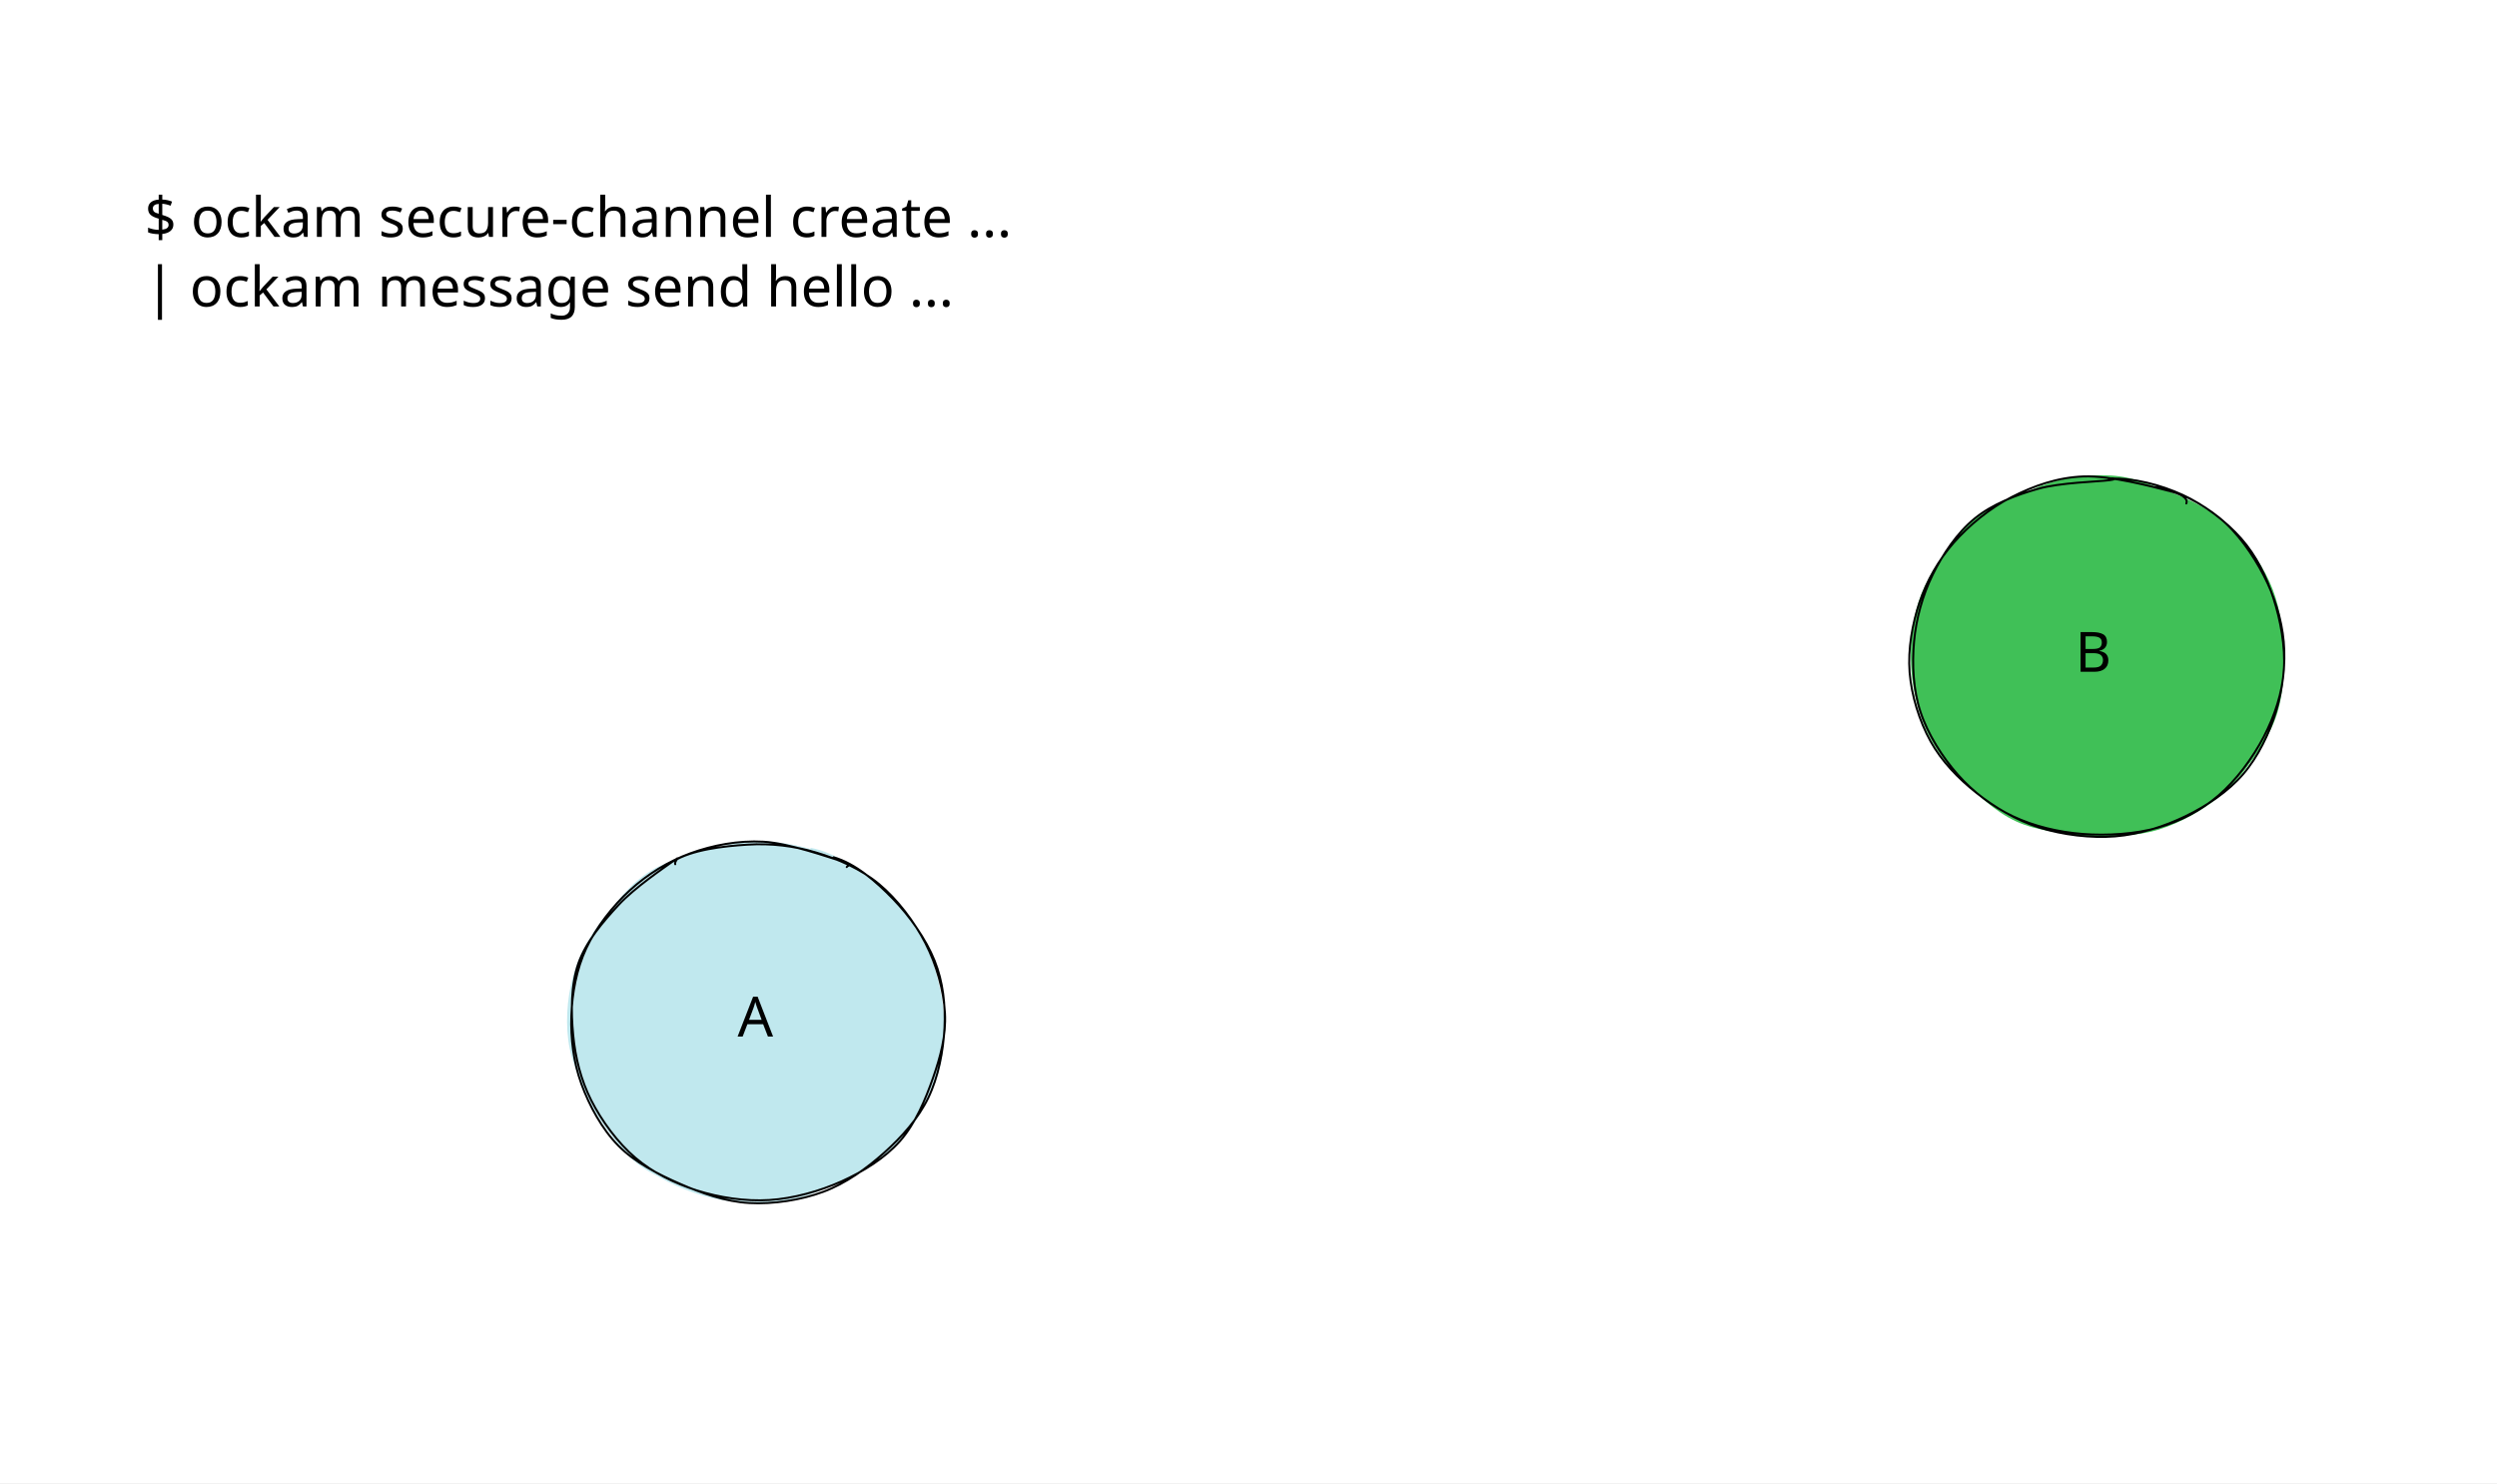
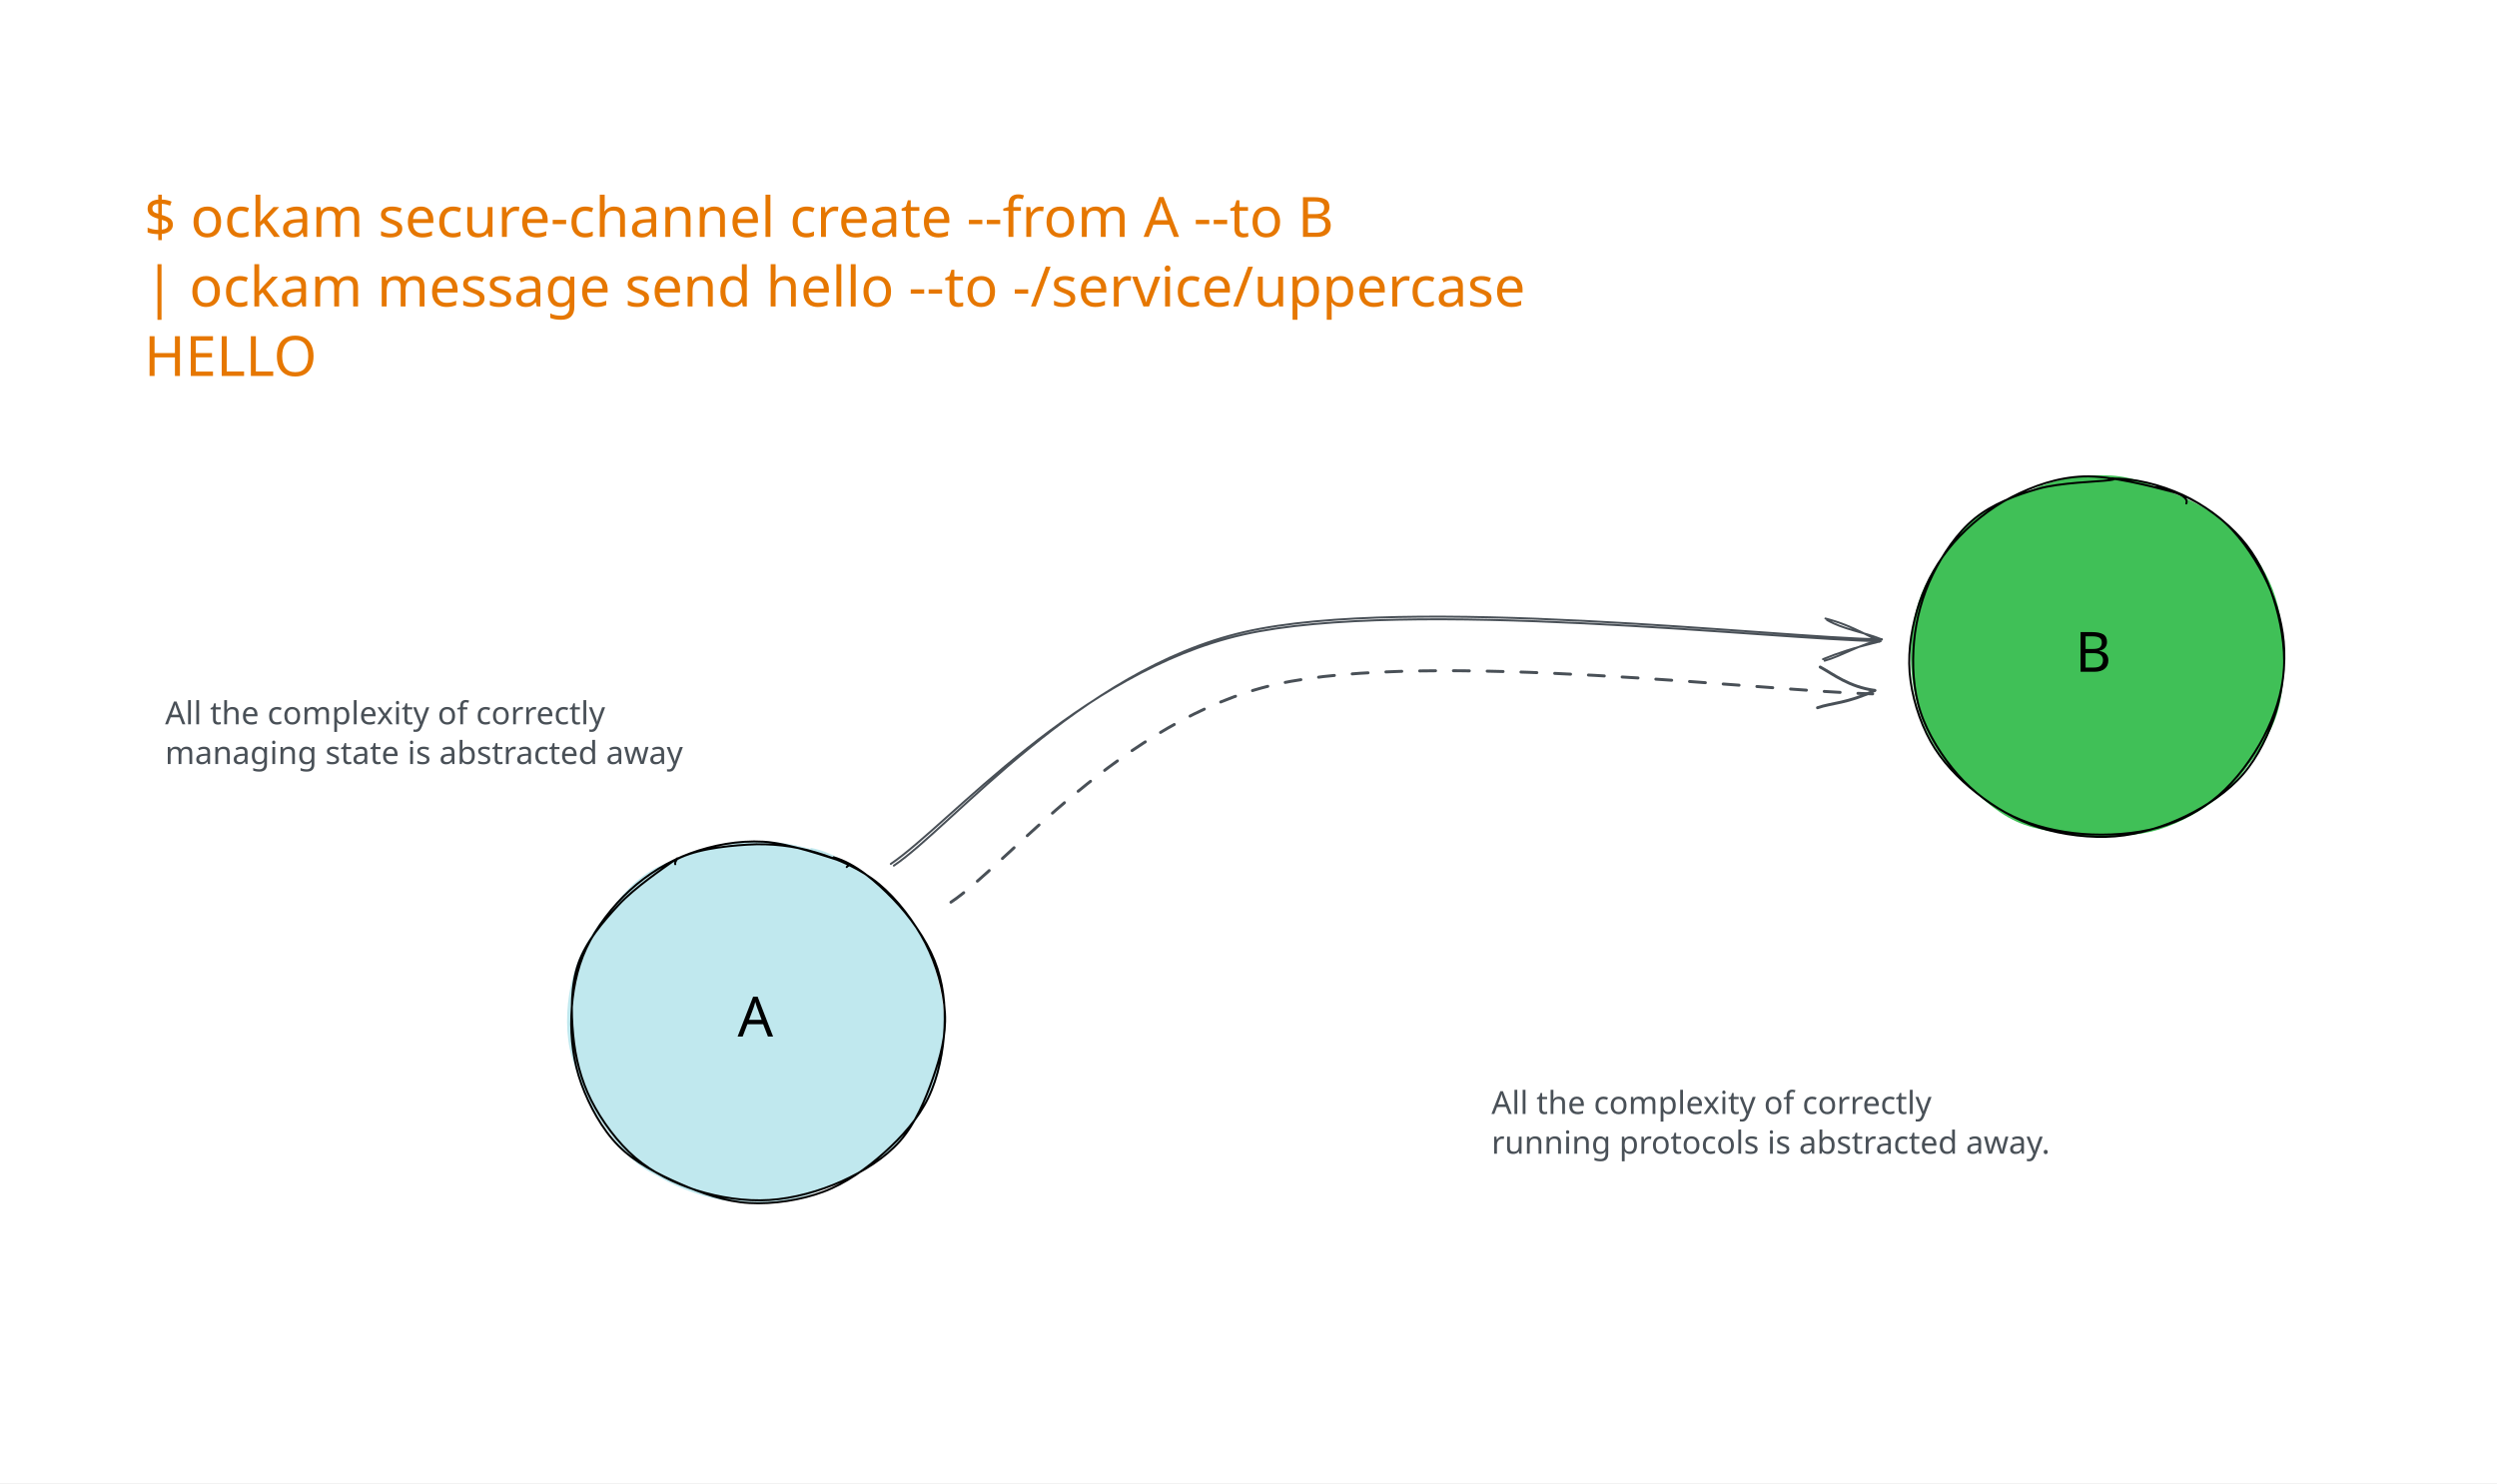
<svg xmlns="http://www.w3.org/2000/svg" version="1.1" viewBox="0 0 1257.012 746.746" width="1257.012" height="746.746">
  
-   eyJ2ZXJzaW9uIjoiMSIsImVuY29kaW5nIjoiYnN0cmluZyIsImNvbXByZXNzZWQiOnRydWUsImVuY29kZWQiOiJ4nM2XbXPaOFx1MDAxMMff91N46L1sXFw9S847kj5cXK7TTNokTS53N1x1MDAxZGFcdTAwMGJcdTAwMTA4lmObXHUwMDEwkst3v7XJYXCA4dpcZlx1MDAwNzMw411Ju179/tLy8MrzWsUkNa19r2XuQlx1MDAxZNso0+PWm9J+a7Lculx1MDAwNFxcpHrO3ShcdTAwMGKrkf2iSPP9t291mvo9W3ScXHUwMDFi+qG7nk4zsbk2SZHDwD/g2fNcdTAwMWWq37lAmVx0XHUwMDBinfRiU02oXFx1rIBcdTAwMDVN67FLqrhcXKqAKyHwbIDN30G4wkTg7eo4N7WnNLW+ZVx1MDAxZu/bY1x1MDAxYmTZr3n0u7Tf97S8rKN2bVx1MDAxY59cdTAwMTaTePpSOuyPsrmc8lwic0NzYaOiXHUwMDBmftywz+blXHUwMDBlilbPytyo109Mni/McalcdTAwMGVtMSltXGLNrNNcIux7teVcdTAwMGWeXHUwMDE4Jj7FhM+M5TSCkK+ExEryRlwihy52WZlIkekkT3VcdTAwMDbFr9Pp6HDYg5ySaP248b+vSaj0XHUwMDExxouR+sb2+lx1MDAwNbglXHUwMDExvmRcdTAwMDJcdTAwMDV0Plx1MDAwZlNtXHUwMDAwXHUwMDBlOMVMXHUwMDA0WM48ZeT0KKpY+Gu+REn0VKJkXHUwMDE0x3WypeP9XHUwMDFjP/WcUVx1MDAxYenpPmOhXHUwMDEwZ4xcdTAwMTElgrpwsU2GzeViXHUwMDE3XHUwMDBlazQq6+Ob5UiaOLZpvlx1MDAxNEiFVvFIXHUwMDE5YVxuqrE5j1x1MDAwNvd48PVSuvvuoD04soPxqE1X8Njg6v+iXHUwMDExU8F8rFx1MDAwMsafMcko9jHGlKh5T4PK16j6rCXyNUMh4nJcdI1K+YIpRpexiFx1MDAxNYRvXHUwMDA2n6LIXHRcbuCwUHhcdTAwMWIkXHUwMDEyjFx1MDAxOFx1MDAxM1sgkSCxXG5FTFx1MDAxOVJSXCJEN2aRfvzWvWx/iDvHmovO6FbfnE/udptFoVx1MDAwMp9ITlx1MDAwMyRcdTAwMWEoXG7MfIVhN8SaXHUwMDAzciNcdTAwMTQx17rTZezlYFx1MDAwNFx1MDAxN2NcXFx1MDAxMLGVc5FcdTAwMDbw5S9FY2HuiqUoXG66XG5Fglx1MDAxNJWCwj2wMYqTL+j4S/JpcH/RXHUwMDEzXHUwMDE3N/jsXHUwMDFjXHUwMDFmvtvb+Wtaclx1MDAxZlx1MDAxM1x1MDAxMTw/XHUwMDE3iVx1MDAwMlx1MDAwZmui8lx1MDAwMzCuvalZwJbcz6hJXHUwMDFmZYoyKlx1MDAxNN9cdTAwMGV8IFx1MDAxMvpcdTAwMWbgq/fYJcWpva9cdTAwMDBSXHUwMDBi1lx1MDAwZvraxpOFbaqohPr84sFi+trLTVxiSOyFfZ0kJvbCzEBanu/7fybTXHUwMDE5fz9ccryG99M9XHUwMDAzXHUwMDEzksjrw1HrylHze5BcdTAwMWJIusxCoIVw7dj2SvBbsekuKqKw0DbP3IVLa29cYulrWC47ipplcJnt2UTHZy/8Kj+mZryyx8FcZuihXHUwMDFj843F7K5unPj+2Vx1MDAxZIqr808nJ92TztHx2a6LWUrqXHUwMDBiilx1MDAxNF9obKubRUnoeFx1MDAxNfrpm2WtmFx0eq5l+uwmIaXCJFXbabCRQFx1MDAwNG9Ny+2lKpw7WbehwvbL64dLXG5tmVCbN2bJ0W/Du253MMk+X12+L25YOjC3uy4gaHGEXHUwMDFmPPtrWE7miPko4Fx1MDAxMtGf/JuwXkFkXHUwMDEzXHUwMDA1QYvGXHUwMDE5KIhcdTAwMDTbkZCUW7xcdTAwMGVcdTAwMGZ2QUJcdTAwMDdPXHUwMDEygt+qMi2dpqdcdTAwMDXUXHUwMDA1nFNBQcVt9PRy9VKtW2vGXHUwMDA3S1x1MDAxYfJu9SlXrWRZ8m/Kwj88vnr8XHUwMDA3uqTAuiJ9
+   eyJ2ZXJzaW9uIjoiMSIsImVuY29kaW5nIjoiYnN0cmluZyIsImNvbXByZXNzZWQiOnRydWUsImVuY29kZWQiOiJ4nN1a23bTOFx1MDAxNH3nK7zCPFx1MDAxMqP7hbeUSylcdTAwMDNcdTAwMWRcdTAwMThaWjqwWKqjJG5cdTAwMWTbtZ2mgem/z7FcdTAwMWLiS9I0bTNcdTAwMTDwQ2pLlnSkc/bR3nK/PXCcVjaJbeuJ07JcdTAwMTeeXHT8bmLGrUd5+blNUj9cbqGKXHUwMDE0z2k0SrzizUGWxemTx49NXHUwMDFju30/O46iU9eLhlfNbGCHNsxSePFcdTAwMWZ4dpxvxW9loMR6mVx0+4EtXHUwMDFhXHUwMDE0VeVYmpNm6W5cdTAwMTRcdTAwMTbjYqqZllhhPXvDT5/BeJntQnXPXHUwMDA0qS1r8qLWh2T7a2fs6yR5mXY/Sv9L28jDctieXHUwMDFmXHUwMDA077NJcDUr41xyRknFqDRLolN74HezQT56o3zWLo1g1cpWSTTqXHUwMDBmQpumtTZRbDw/m+RlXGLNSq9W4YlTllxcwFx1MDAxM8PEpZjwWWHejCDkKlx1MDAwMbOXvGHI0yiIktyQLDFhXHUwMDFhm1x1MDAwNFa/NOfYeKd9sCnsLn9v/H2ahEpcdTAwMTdhXFxcdTAwMWZpYP3+IINqSYQrmUCaVu2whVx1MDAwM7DmXHUwMDE0M6GxnNXkI8c73VwiXHUwMDE4PleXKOxOlyhcdTAwMWNcdTAwMDVBaWxe8bxcdTAwMTJAZZtR3DVXfsZCIc6YQkJoNatcdTAwMGb88LTZXVx1MDAxMHmnZWhcdTAwMTSll49cdTAwMTbHpFxyXHUwMDAyP05cdTAwMTdGpJLXXHUwMDA1JKWCY62ZXFw5XHUwMDFlLe5z/fehjL72TjonO/7JeNSh18RjI65+VjRiKpiLlWZ8LiZcdTAwMTnFLsaYXHUwMDEyVa1pROVDVFxcSyPyIUNcdTAwMWXickE0KuVcbqZcdTAwMThdXHUwMDE0i5BcdNy5wa9CkVx1MDAxM6Sl0lxury1cdTAwMTKnXHUwMDE1ZehUvDrovYi+XHUwMDFjXHUwMDFjh0aPz+O9XHUwMDAwsX3vLJxNplx1MDAxNmcmSaJxa1Zz+WhZv0P6ipHt3f3eefqy/+ps8ubF+d7hav1O75bgR1x1MDAwM1ol+Vx1MDAwMfghmF5cdTAwMDcgXHUwMDAyhnBJMMIrI4huf+hcdTAwMWR2Xlx1MDAwNMe7hovj0bk5259cXGw2goTSLpGcaiRcdTAwMWFcdTAwMDBcdTAwMTKYuVxuw1wiiCVpfSVcdTAwMDBhbsxxj7H1QVxiqlx1MDAxOOOCiPVl899cdTAwMTBDXG5XlvWeXHUwMDE4yuxFtlxiQFSh61x1MDAwMKRcdKJcdTAwMTg23NVcdTAwMTnR5Fx1MDAxZNp9XHUwMDE3/nny9aAvXHUwMDBlzvDePn76rL3xjEhcdTAwMDJOVJP+XHUwMDE0tEhxXHUwMDE3OEcjvptcYrJCylx1MDAxYlx1MDAxMLSUXHUwMDE0KcRcdTAwMTZgXHUwMDA3zWGGMkVcdTAwMTlcdTAwMTWKr1xyMtdcdTAwMDdcdTAwMWZHUitNb1x1MDAxMXylk6Mwe+9/LTKwqpW+MEM/mNT8VEQlLNBcdTAwMWZcdTAwMGV0ZoZOaj2IibY3MGFoXHUwMDAzx0ssmOW0270kXHUwMDFhOlx1MDAxZLjJXCJn61N41frfaaMhzNX0LTRcdTAwMGW7zlx1MDAwMDaL6OrF9uPUJue+Z1x1MDAxZo/i2CaeSe2n8OXz16//qjortTC5XCLcec2sTuD3c4C0XHUwMDAy26sjJ/NBy8yqsyguaz2YpoHukp1uc7mixO/7oVx09n7SlO+UXHUwMDFklmyvnGlBJJWr767R0VkkvryJnoqj/T/fvu29Pd7Z3dv07CAldVx1MDAwNUWK10RJsb8qXHRqXHUwMDA10Hvf/XVpdiBoPjnQudxAXHUwMDE4o1pStZni6H65obNcdTAwMTCt5MeitbN2/GDEtKLAg1bfXsOdV6dcdTAwMTe93skkeXN0+Dw7Y/GJPd90XHUwMDAwXHUwMDAx0Vx1MDAxM66ek/V5Y46YizSXiN5T4i1HXHUwMDEwWVx1MDAwNUFAVDlcdTAwMDNcdTAwMDRcdTAwMTH9XHUwMDFiQmhrXHUwMDEzILS1XHUwMDFjQldcdTAwMDR5XHUwMDExhui1XGaVXCLBKSGrb0HLhcCGXCJIceIyxIhcdTAwMTZNglxuXHUwMDAyyqVCY1ZcdTAwMTN/TVx1MDAwMDHNa+dcdTAwMWa3XHUwMDA1XHUwMDEwtHeFrp/QlERcdTAwMTVcdTAwMGJXLdZ4hX6h6lZcdTAwMWGvXHUwMDE0Wd9cdTAwMDODTEsu71x1MDAwNDQtedW0W1x1MDAwMC3NTJJt+WHXXHUwMDBm+3XDpofQOytcdTAwMWNcdTAwMTlcdTAwMTTQ9Ea5lW3kUoS5xECZXHUwMDEwkkRRzCuv9U2cW01cXCBVXG7BwklwNrh1bvbA+G62avlRYMUq5FwiKVx1MDAxMCdEazBKSi3VvFHCZVx1MDAxOHxMKNFcdTAwMTRjzOZsXG5Mmj2NhkM/g8V/XHUwMDFi+WHWXFzkYjU7OcRcdTAwMDfWzKVcbphTta6ZXHUwMDBi4rzHusgv75xcdTAwMTItxcPs/vOjhW/D0rpcXOmapsuvdlx1MDAxOck3dbFcdTAwMDBcdTAwMTDTXHUwMDFliKtcdHiu1seD6t/bXHUwMDEyXGIseLO0PN+SJOeloqRcdTAwMTg3pb/xh4N3XHUwMDFmgldcdTAwMDfbXfaxc0TsUVx1MDAxZu3vb3r6Y6DCXHUwMDE5XHUwMDE2gJ3mXHRcdTAwMTdn2OWUkuX84b7pjygxn/ZYaeM03Vx0xlx0ZZj/XGJ5XHUwMDBl0ktKVObVu/FcdTAwMDcsaqXLKHhcdTAwMTA42cA6XjSMXHUwMDAze1x1MDAwMZ5zolx1MDAxZTwl+de2YPIpXHUwMDFjmtDAZt93XHUwMDAw56Be/dQxx+BcdTAwMDfjgdWOXHUwMDE5m8lCXHUwMDAyQlltpP+dw99/XHUwMDE2d1x1MDAxM1x1MDAwMVx1MDAxNYrfwDCTqjhr4StDuKv5WXfvpVx1MDAxZCb2XHUwMDAyjdvbb+zW3sdNhzDGnLp4oYqWXHUwMDE0VDSZ++i3blxma71cbobBXHUwMDEw0PNcdTAwMTj9XHUwMDEwXHUwMDE5rSXMXHUwMDE5b1x1MDAwZYaTUVx1MDAxOObBXHUwMDFmJ1FcdTAwMTZ5UZAuXHUwMDAwgPtL4Hi1mdxNjVx1MDAwMKG9fkOGvUhRilb/ZLv8XHUwMDAzwnrQ3DXpwK5XkCigjVx1MDAwNDfOxVx1MDAwYkHCmMuEkHrpmdi9XHUwMDA1icj5V0P1VI7OlTt3Kjc9JsOIXHUwMDAyqWboNpv0miVcdM+VXHUwMDFj31xiSZJ7kUisNdf5XHUwMDA3OYHLo5JcdTAwMTn5J8hVlICjXHUwMDE1VVxmgVx1MDAwMphn/+tVJKCTQPErhDhcdTAwMTeKXHUwMDEwqiv/8lG1XG5LIWE7gVhcdTAwMTSUMvFra1x1MDAxMlxi6OZ3pvxqV2L5RlGyXHUwMDAwXHUwMDE00z6oKyXN+75OlDyY9toycfw+5z4zR1x1MDAwMj787nSvKZende7b8daCL8W94spTa+GIPIHZXHUwMDAyQ5dcdTAwMGYu/1x1MDAwM0JhizEifQ==
  <defs>
    <style class="style-fonts">
      @font-face {
        font-family: "Virgil";
        src: url("https://unpkg.com/@excalidraw/excalidraw@0.14.2/dist/excalidraw-assets/Virgil.woff2");
      }
      @font-face {
        font-family: "Cascadia";
        src: url("https://unpkg.com/@excalidraw/excalidraw@0.14.2/dist/excalidraw-assets/Cascadia.woff2");
      }
    </style>
  </defs>
  <rect x="0" y="0" width="1257.012" height="746.746" fill="#ffffff" />
  <g stroke-linecap="round" transform="translate(10 10) rotate(0 618.5059 363.373)">
    <path d="M-0.01 -0.51 C423.74 2.5, 847.19 3.25, 1236.73 0.4 M-0.37 -0.28 C417.07 -4.74, 834.46 -4.89, 1236.85 0.05 M1237.29 0.75 C1238.83 150.35, 1238.73 300.6, 1236.67 726.83 M1236.61 -0.3 C1235.92 145.37, 1236.19 290.66, 1236.93 726.93 M1237.23 727.3 C802.27 730.64, 368.6 731.45, -0.01 727.29 M1237.26 726.36 C885.45 722.97, 533.28 722.86, -0.32 726.72 M0.4 726.97 C-0.47 448.84, -0.67 169.59, 0.68 0.59 M-0.11 726.78 C1.27 558.87, 0.53 391.4, 0.2 0.29" stroke="transparent" stroke-width="1" fill="none" />
  </g>
  <g stroke-linecap="round" transform="translate(961.877 240.2441) rotate(0 94.32422 90.56641)">
    <path d="M90.86 -0.34 C102.19 -2.18, 114.89 1.93, 126.2 5.85 C137.52 9.77, 149.7 15.4, 158.75 23.17 C167.81 30.95, 175.72 42.07, 180.54 52.51 C185.35 62.95, 187.14 74.33, 187.65 85.81 C188.17 97.29, 187.66 110.3, 183.63 121.4 C179.59 132.5, 171.68 143.93, 163.46 152.42 C155.24 160.9, 145.07 167.52, 134.32 172.31 C123.58 177.1, 111.05 180.74, 98.99 181.16 C86.93 181.59, 73.37 178.9, 61.96 174.86 C50.54 170.82, 39.38 164.56, 30.48 156.92 C21.59 149.28, 13.64 139.47, 8.58 129.03 C3.52 118.59, 0.69 105.93, 0.13 94.28 C-0.42 82.64, 0.95 70.14, 5.23 59.16 C9.52 48.18, 17.59 36.78, 25.83 28.4 C34.07 20.02, 41.56 13.43, 54.69 8.85 C67.81 4.28, 93.7 1.44, 104.58 0.94 C115.47 0.45, 120.17 4.37, 120.01 5.87 M63.56 5.41 C74.34 0.3, 89.19 -1.56, 100.98 -0.82 C112.77 -0.09, 123.67 4.54, 134.31 9.82 C144.95 15.1, 156.82 22.43, 164.83 30.85 C172.83 39.28, 178.49 49.63, 182.32 60.38 C186.15 71.13, 188.46 83.66, 187.81 95.34 C187.16 107.03, 183.47 119.89, 178.43 130.49 C173.38 141.1, 166.44 151.17, 157.54 158.98 C148.63 166.8, 136.32 173.86, 125.01 177.39 C113.7 180.92, 101.66 180.85, 89.68 180.18 C77.71 179.5, 63.95 178.32, 53.13 173.35 C42.32 168.38, 32.71 159.23, 24.79 150.35 C16.86 141.48, 9.67 130.95, 5.6 120.11 C1.53 109.27, -0.49 96.67, 0.36 85.33 C1.21 73.98, 5.77 62.5, 10.72 52.03 C15.67 41.56, 21.15 30.38, 30.07 22.53 C38.99 14.67, 58.56 7.52, 64.25 4.88 C69.94 2.25, 63.86 5.31, 64.21 6.72" stroke="none" stroke-width="0" fill="#40c057" />
    <path d="M122.87 4.98 C134.35 6.7, 146.28 13.06, 155.41 20.48 C164.55 27.9, 172.29 39.14, 177.69 49.52 C183.08 59.91, 186.75 71.37, 187.78 82.79 C188.81 94.21, 187.28 106.92, 183.87 118.04 C180.46 129.17, 174.89 140.8, 167.32 149.57 C159.75 158.33, 149.18 165.41, 138.44 170.63 C127.7 175.85, 115.14 179.9, 102.87 180.87 C90.61 181.84, 76.47 180.1, 64.84 176.45 C53.21 172.8, 42.24 166.21, 33.09 158.96 C23.94 151.72, 15.57 143.09, 9.96 132.97 C4.35 122.85, 0.35 109.94, -0.57 98.27 C-1.48 86.59, 0.77 73.78, 4.46 62.92 C8.15 52.06, 13.85 41.93, 21.57 33.11 C29.3 24.29, 39.91 15.58, 50.82 10 C61.72 4.42, 73.72 0.12, 87.01 -0.37 C100.3 -0.86, 121.93 4.81, 130.55 7.08 C139.17 9.35, 139.3 11.93, 138.73 13.24 M100.54 0.79 C112.07 0.26, 125.82 3.85, 136.8 8.87 C147.78 13.9, 158.78 22.26, 166.4 30.93 C174.03 39.59, 178.97 49.84, 182.54 60.86 C186.12 71.88, 188.64 85.39, 187.84 97.04 C187.03 108.68, 183.17 120.2, 177.69 130.74 C172.2 141.28, 163.79 152.64, 154.92 160.26 C146.06 167.88, 135.9 173.22, 124.51 176.45 C113.11 179.67, 98.71 180.57, 86.53 179.62 C74.36 178.67, 61.92 175.71, 51.45 170.73 C40.98 165.76, 31.47 158.51, 23.71 149.76 C15.96 141, 8.6 129.35, 4.93 118.21 C1.25 107.07, 0.65 94.44, 1.67 82.93 C2.69 71.41, 5.99 59.48, 11.06 49.13 C16.14 38.78, 23.3 28.04, 32.13 20.84 C40.96 13.63, 52.71 9.1, 64.03 5.89 C75.35 2.67, 94.1 2.31, 100.04 1.54 C105.99 0.76, 99.88 0.05, 99.71 1.23" stroke="#000000" stroke-width="1" fill="none" />
  </g>
  <g stroke-linecap="round" transform="translate(286.9629 423.9434) rotate(0 94.32422 90.56641)">
    <path d="M76.5 1.63 C87.32 -1.86, 101.17 -0.77, 113.06 1.58 C124.95 3.94, 137.89 9.21, 147.86 15.74 C157.82 22.26, 166.47 31.16, 172.84 40.72 C179.2 50.29, 183.87 61.77, 186.04 73.12 C188.21 84.46, 188.2 97.39, 185.88 108.82 C183.56 120.24, 178.51 132.29, 172.1 141.67 C165.7 151.06, 157.47 158.94, 147.46 165.15 C137.45 171.36, 123.89 176.39, 112.02 178.91 C100.15 181.42, 88.11 182.35, 76.24 180.24 C64.38 178.12, 50.95 172.83, 40.82 166.21 C30.7 159.6, 22.14 150.4, 15.49 140.54 C8.84 130.69, 3.21 118.49, 0.92 107.08 C-1.37 95.67, -0.92 83.37, 1.74 72.08 C4.4 60.8, 10.29 49, 16.88 39.34 C23.46 29.69, 30.83 20.38, 41.23 14.15 C51.63 7.93, 72.66 4.03, 79.27 1.97 C85.88 -0.08, 80.62 0.54, 80.89 1.84 M121.13 2.96 C132.55 4.81, 146 14.09, 155.22 21.67 C164.43 29.24, 171.04 38.46, 176.43 48.39 C181.83 58.32, 186.12 69.83, 187.59 81.25 C189.06 92.67, 188.64 105.57, 185.24 116.9 C181.83 128.23, 175.02 140.43, 167.17 149.25 C159.31 158.06, 148.54 164.45, 138.1 169.79 C127.66 175.13, 116.24 180.12, 104.55 181.3 C92.85 182.48, 79.69 180.06, 67.93 176.84 C56.17 173.63, 43.35 169.26, 33.99 162 C24.64 154.73, 17.6 143.64, 11.78 133.25 C5.97 122.85, 0.61 111.24, -0.9 99.6 C-2.4 87.97, -0.99 74.59, 2.75 63.43 C6.5 52.28, 13.83 41.51, 21.58 32.69 C29.33 23.88, 38.69 15.72, 49.26 10.55 C59.84 5.38, 72.91 2.57, 85.05 1.69 C97.19 0.8, 116.35 4.41, 122.12 5.25 C127.89 6.08, 120.18 5.31, 119.68 6.7" stroke="none" stroke-width="0" fill="#15aabf44" />
    <path d="M132.69 7.67 C143.65 10.76, 153.96 19.81, 162.42 28.48 C170.89 37.15, 179.16 48.83, 183.51 59.67 C187.85 70.51, 189.03 82, 188.5 93.53 C187.97 105.05, 185.4 118.32, 180.34 128.81 C175.28 139.29, 166.92 148.55, 158.13 156.43 C149.33 164.31, 138.9 171.86, 127.58 176.08 C116.26 180.3, 102.27 182.44, 90.21 181.76 C78.14 181.08, 66.19 176.81, 55.22 172.01 C44.24 167.2, 32.6 161.3, 24.35 152.93 C16.1 144.56, 9.64 132.71, 5.7 121.8 C1.75 110.9, 0.25 98.87, 0.66 87.49 C1.08 76.11, 3.25 64.07, 8.18 53.52 C13.1 42.98, 21.47 32.19, 30.22 24.21 C38.96 16.23, 49.45 9.7, 60.65 5.64 C71.85 1.57, 84.64 -0.86, 97.41 -0.16 C110.18 0.54, 130.29 7.72, 137.27 9.85 C144.25 11.97, 140.1 11.11, 139.29 12.61 M51.69 9.85 C61.44 3.83, 77.19 2.09, 89.21 1.33 C101.24 0.56, 112.8 1.97, 123.85 5.26 C134.9 8.56, 146.32 13.49, 155.5 21.12 C164.68 28.74, 173.39 40.17, 178.93 51.01 C184.47 61.84, 188.12 74.81, 188.74 86.12 C189.37 97.43, 186.45 108.11, 182.69 118.84 C178.92 129.58, 173.79 141.87, 166.14 150.53 C158.49 159.18, 147.73 165.84, 136.76 170.8 C125.79 175.75, 112.48 179.48, 100.32 180.24 C88.16 181.01, 75.05 178.95, 63.81 175.4 C52.57 171.85, 41.72 166.49, 32.86 158.94 C24.01 151.38, 15.9 140.37, 10.68 130.05 C5.47 119.73, 2.66 108.52, 1.58 97.03 C0.49 85.53, 0.36 72, 4.19 61.09 C8.01 50.18, 16.58 40.15, 24.55 31.57 C32.51 22.99, 47.22 13.01, 51.96 9.61 C56.7 6.21, 52.21 9.64, 52.97 11.18" stroke="#000000" stroke-width="1" fill="none" />
  </g>
-   <g transform="translate(72.81445 94.2793) rotate(0 247 35)">
-     <text x="0" y="25" font-family="Virgil, Segoe UI Emoji" font-size="28px" fill="#000000" text-anchor="start" style="white-space: pre;" direction="ltr">$ ockam secure-channel create ...</text>
-     <text x="0" y="60" font-family="Virgil, Segoe UI Emoji" font-size="28px" fill="#000000" text-anchor="start" style="white-space: pre;" direction="ltr">      | ockam message send hello ...</text>
+   <g transform="translate(72.57617 94.2793) rotate(0 402 52.5)">
+     <text x="0" y="25" font-family="Virgil, Segoe UI Emoji" font-size="28px" fill="#e67700" text-anchor="start" style="white-space: pre;" direction="ltr">$ ockam secure-channel create --from A --to B</text>
+     <text x="0" y="60" font-family="Virgil, Segoe UI Emoji" font-size="28px" fill="#e67700" text-anchor="start" style="white-space: pre;" direction="ltr">      | ockam message send hello --to -/service/uppercase</text>
+     <text x="0" y="95" font-family="Virgil, Segoe UI Emoji" font-size="28px" fill="#e67700" text-anchor="start" style="white-space: pre;" direction="ltr">HELLO</text>
  </g>
  <g transform="translate(371.3184 496.8809) rotate(0 10 17.5)">
    <text x="0" y="25" font-family="Virgil, Segoe UI Emoji" font-size="28px" fill="#000000" text-anchor="start" style="white-space: pre;" direction="ltr">A</text>
  </g>
  <g transform="translate(1044.662 313.2285) rotate(0 11 17.5)">
    <text x="0" y="25" font-family="Virgil, Segoe UI Emoji" font-size="28px" fill="#000000" text-anchor="start" style="white-space: pre;" direction="ltr">B</text>
  </g>
+   <g stroke-linecap="round">
+     <g transform="translate(450.0918 435.502) rotate(0 247.8477 -58.41406)">
+       <path d="M-0.12 0.33 C29.17 -19.39, 93.52 -98.32, 176.35 -117.31 C259.17 -136.3, 443.72 -114.41, 496.82 -113.62 M-1.65 -0.54 C27.51 -20.18, 92.75 -97.34, 175.8 -116.03 C258.84 -134.72, 443.48 -113.46, 496.64 -112.66" stroke="#495057" stroke-width="1" fill="none" />
+     </g>
+     <g transform="translate(450.0918 435.502) rotate(0 247.8477 -58.41406)">
+       <path d="M468.43 -102.84 C476.99 -105.18, 486.63 -111.32, 497.26 -113.56 M467.62 -103.62 C475.07 -106.65, 482.19 -109.09, 496.04 -112.49" stroke="#495057" stroke-width="1" fill="none" />
+     </g>
+     <g transform="translate(450.0918 435.502) rotate(0 247.8477 -58.41406)">
+       <path d="M469.66 -123.33 C477.96 -118.55, 487.18 -117.58, 497.26 -113.56 M468.84 -124.1 C476.04 -122.22, 482.87 -119.74, 496.04 -112.49" stroke="#495057" stroke-width="1" fill="none" />
+     </g>
+   </g>
+   <mask />
+   <g transform="translate(83.10352 350.666) rotate(0 143 20)">
+     <text x="0" y="14" font-family="Virgil, Segoe UI Emoji" font-size="16px" fill="#495057" text-anchor="start" style="white-space: pre;" direction="ltr">All the complexity of correctly</text>
+     <text x="0" y="34" font-family="Virgil, Segoe UI Emoji" font-size="16px" fill="#495057" text-anchor="start" style="white-space: pre;" direction="ltr">managing state is abstracted away</text>
+   </g>
+   <g transform="translate(750.8184 546.8574) rotate(0 149.5 20)">
+     <text x="0" y="14" font-family="Virgil, Segoe UI Emoji" font-size="16px" fill="#495057" text-anchor="start" style="white-space: pre;" direction="ltr">All the complexity of correctly</text>
+     <text x="0" y="34" font-family="Virgil, Segoe UI Emoji" font-size="16px" fill="#495057" text-anchor="start" style="white-space: pre;" direction="ltr">running protocols is abstracted away.</text>
+   </g>
+   <g stroke-linecap="round">
+     <g transform="translate(477.709 453.5996) rotate(0 232.8457 -54.40234)">
+       <path d="M1.01 0.63 C28.45 -17.48, 87.29 -91.56, 164.62 -109.04 C241.96 -126.52, 414.67 -105.24, 465.01 -104.26" stroke="#495057" stroke-width="1.5" fill="none" stroke-dasharray="8 9" />
+     </g>
+     <g transform="translate(477.709 453.5996) rotate(0 232.8457 -54.40234)">
+       <path d="M437.25 -97.27 C444.38 -99.74, 452.5 -99.47, 466.06 -105.99" stroke="#495057" stroke-width="1.5" fill="none" />
+     </g>
+     <g transform="translate(477.709 453.5996) rotate(0 232.8457 -54.40234)">
+       <path d="M438.6 -117.75 C445.26 -114.13, 452.99 -107.8, 466.06 -105.99" stroke="#495057" stroke-width="1.5" fill="none" />
+     </g>
+   </g>
+   <mask />
</svg>
